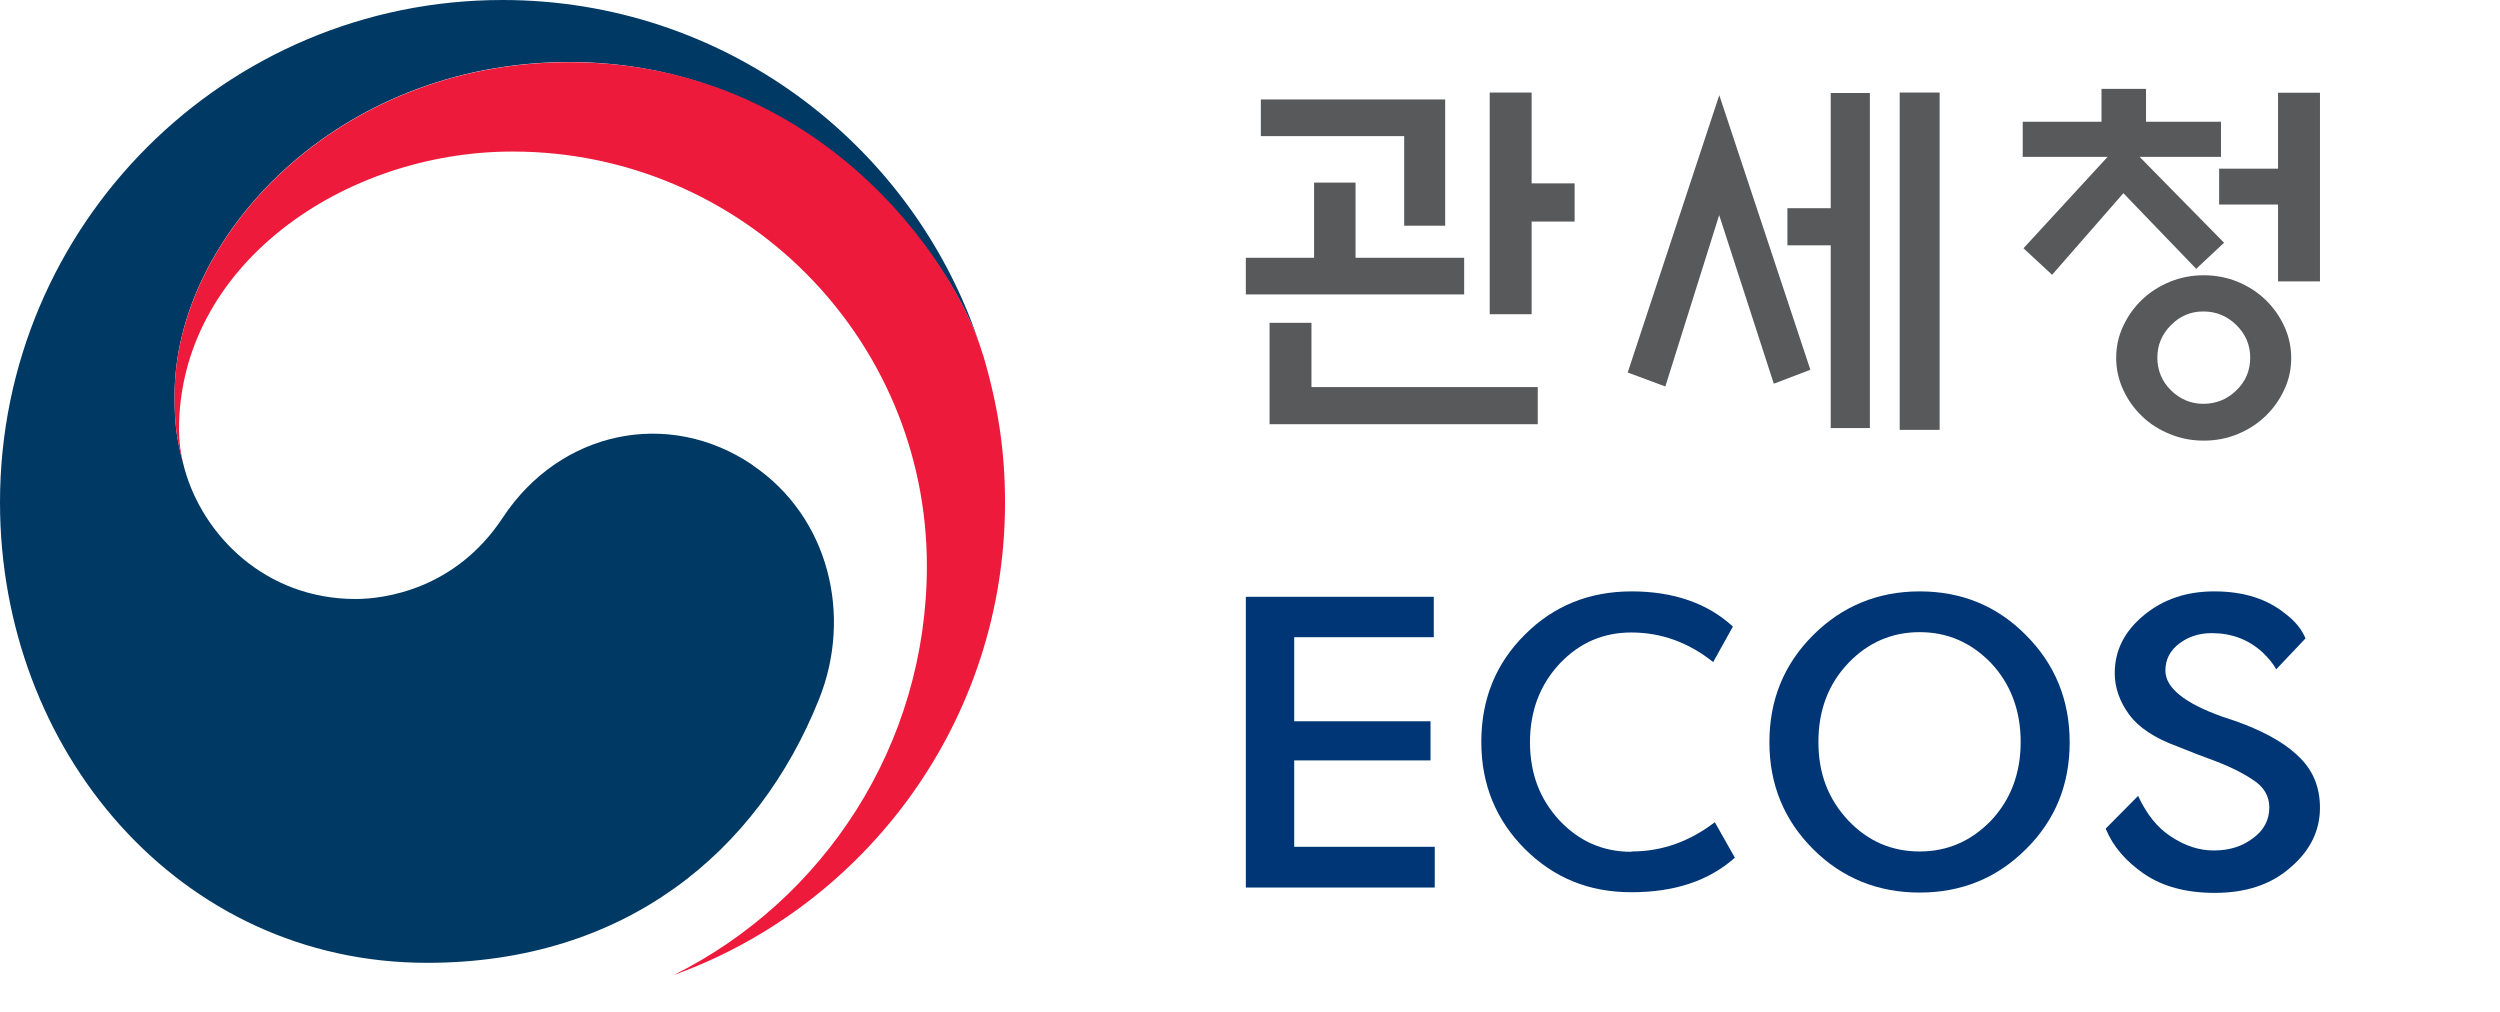
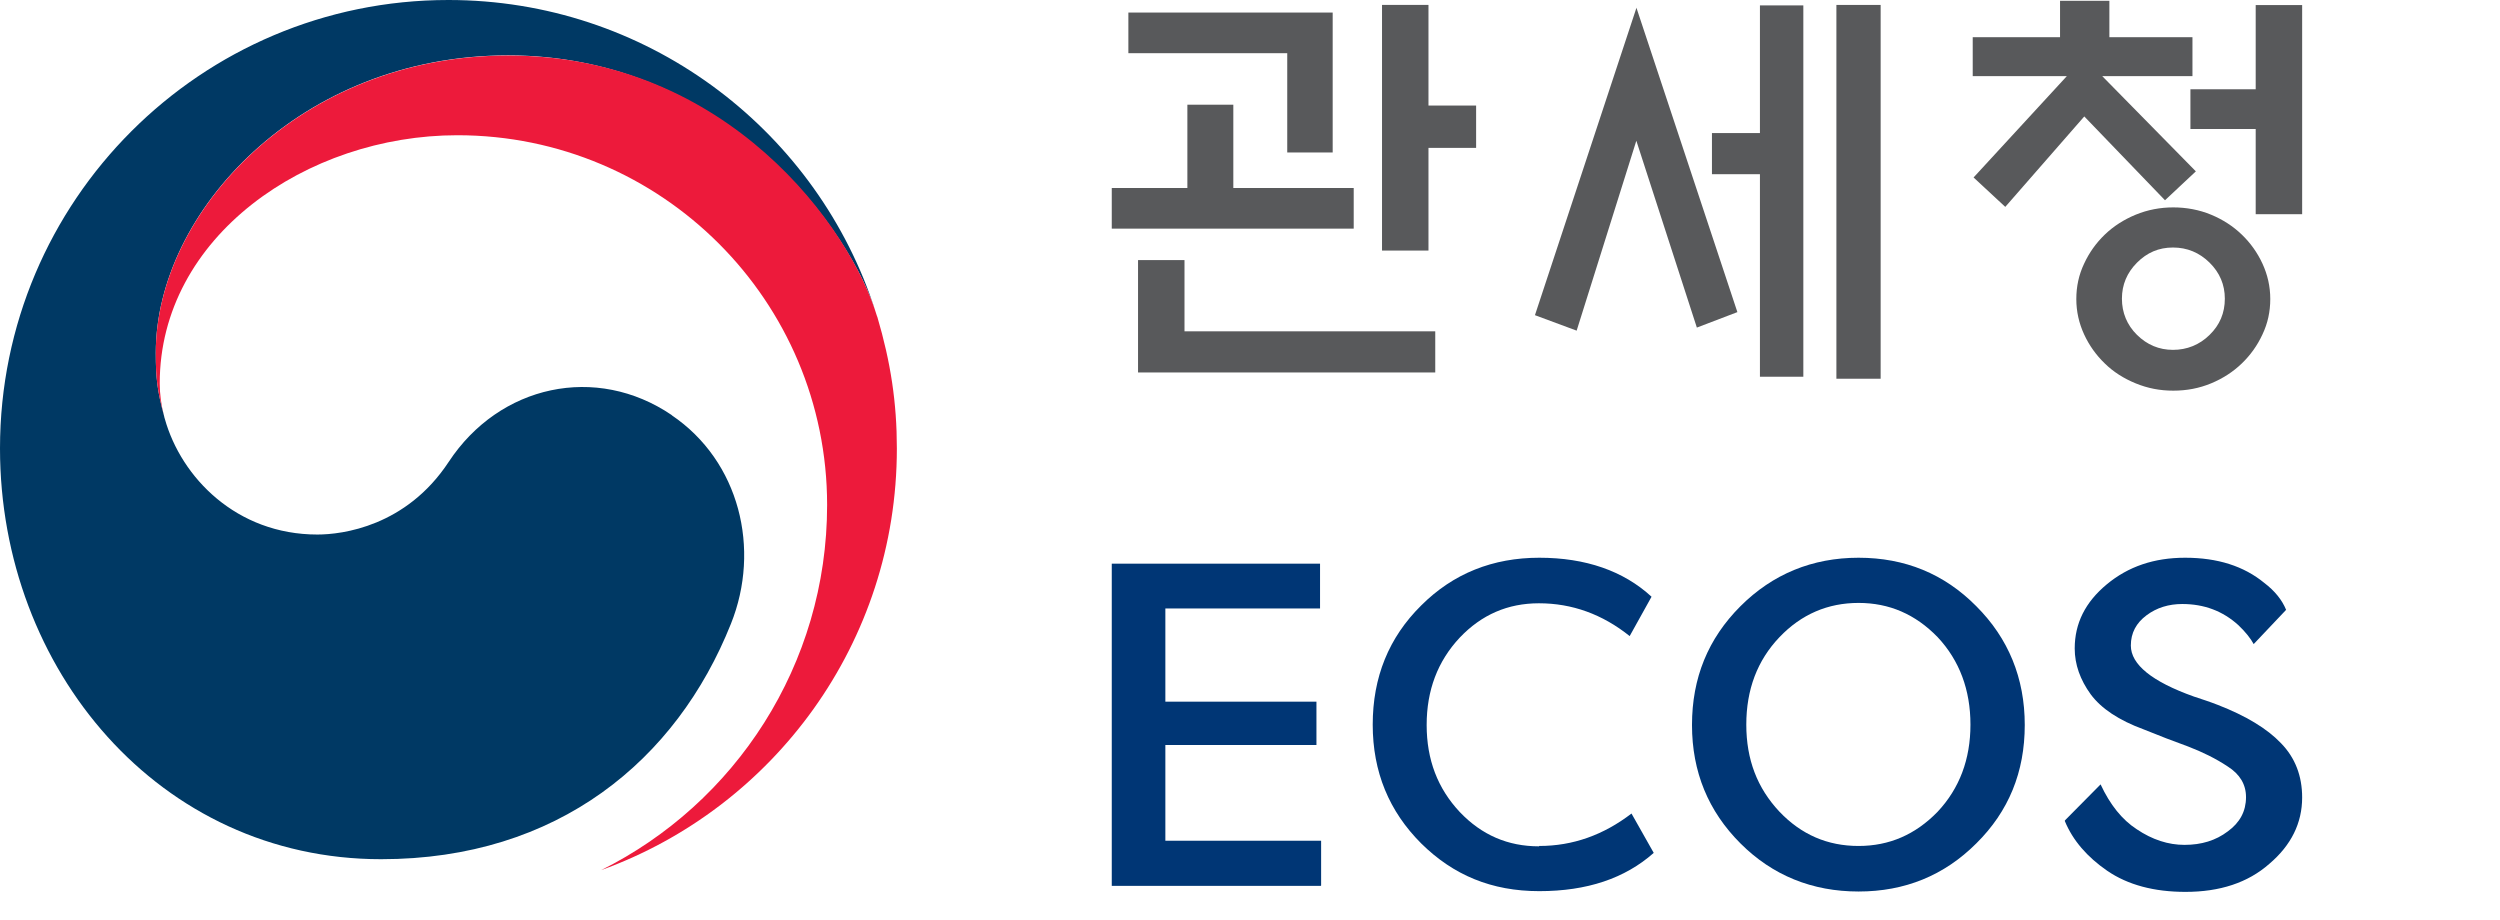
- <svg xmlns="http://www.w3.org/2000/svg" width="398" height="161" viewBox="0 0 398 161" fill="none">
-   <path d="M233.093 41.037V46.874H198.338V41.037H209.201V29.07H215.801V41.037H233.093ZM223.546 35.933V21.67H200.725V15.833H230.073V35.933H223.522H223.546ZM202.113 67.535V51.392H208.786V61.625H244.809V67.535H202.113ZM243.834 50.024H237.161V14.734H243.834V29.192H250.678V35.273H243.834V50.024Z" fill="#58595B" />
-   <path d="M273.694 15.101L288.21 58.865L282.389 61.088L273.694 34.248L265.12 61.527L259.129 59.305L273.718 15.125L273.694 15.101ZM291.449 14.808H297.684V68.146H291.449V39.059H284.556V33.149H291.449V14.783V14.808ZM302.433 14.734H308.79V68.439H302.433V14.734Z" fill="#58595B" />
-   <path d="M322.016 24.968V19.375H334.559V14.148H341.646V19.375H353.581V24.968H340.623L354.068 38.644L349.635 42.796L338.042 30.756L326.692 43.748L322.137 39.523L335.533 24.968H322.016ZM364.76 56.985C364.76 58.792 364.395 60.477 363.639 62.065C362.909 63.652 361.91 65.044 360.668 66.241C359.426 67.438 357.965 68.39 356.26 69.098C354.555 69.806 352.753 70.148 350.828 70.148C348.904 70.148 347.151 69.806 345.421 69.098C343.692 68.39 342.207 67.438 340.989 66.241C339.747 65.044 338.748 63.652 338.017 62.065C337.287 60.477 336.897 58.792 336.897 56.985C336.897 55.178 337.262 53.492 338.017 51.905C338.748 50.318 339.747 48.926 340.989 47.729C342.231 46.532 343.717 45.58 345.421 44.871C347.151 44.163 348.953 43.821 350.828 43.821C352.704 43.821 354.555 44.163 356.26 44.871C357.965 45.58 359.426 46.532 360.668 47.729C361.91 48.926 362.909 50.318 363.639 51.905C364.37 53.492 364.76 55.178 364.76 56.985ZM358.233 56.936C358.233 54.933 357.502 53.2 356.041 51.759C354.579 50.318 352.826 49.585 350.78 49.585C348.734 49.585 347.053 50.318 345.616 51.759C344.179 53.2 343.449 54.933 343.449 56.936C343.449 58.939 344.179 60.721 345.616 62.138C347.053 63.554 348.783 64.287 350.78 64.287C352.777 64.287 354.579 63.579 356.041 62.138C357.502 60.721 358.233 58.987 358.233 56.936ZM362.665 44.774V32.563H353.288V26.848H362.665V14.759H369.339V44.798H362.665V44.774Z" fill="#58595B" />
-   <path d="M228.362 141.294H198.338V95.008H228.258V101.441H206.038V114.83H227.741V121.053H206.038V134.808H228.413V141.241L228.362 141.294Z" fill="#003675" />
-   <path d="M259.752 135.553C264.569 135.553 268.967 133.983 272.999 130.894L276.193 136.548C272.056 140.212 266.611 142.044 259.752 142.044C252.893 142.044 247.396 139.741 242.788 135.187C238.181 130.58 235.825 124.927 235.825 118.122C235.825 111.317 238.128 105.612 242.788 101.006C247.396 96.399 253.103 94.148 259.752 94.148C266.402 94.148 271.847 96.033 275.878 99.749L272.737 105.403C268.81 102.262 264.464 100.692 259.7 100.692C255.249 100.692 251.48 102.314 248.338 105.612C245.144 109.014 243.574 113.202 243.574 118.175C243.574 123.147 245.144 127.283 248.338 130.685C251.48 133.983 255.249 135.605 259.7 135.605L259.752 135.553Z" fill="#003675" />
-   <path d="M305.617 94.148C312.266 94.148 317.921 96.452 322.529 101.11C327.136 105.717 329.492 111.422 329.492 118.175C329.492 124.927 327.188 130.58 322.529 135.187C317.921 139.793 312.266 142.096 305.617 142.096C298.968 142.096 293.261 139.793 288.653 135.187C284.046 130.58 281.689 124.927 281.689 118.175C281.689 111.422 283.993 105.769 288.653 101.11C293.261 96.504 298.968 94.148 305.617 94.148ZM305.617 135.553C310.015 135.553 313.785 133.93 316.979 130.633C320.12 127.283 321.691 123.095 321.691 118.122C321.691 113.15 320.12 108.91 316.979 105.56C313.785 102.262 310.015 100.639 305.617 100.639C301.219 100.639 297.397 102.262 294.255 105.56C291.062 108.91 289.491 113.097 289.491 118.122C289.491 123.147 291.062 127.23 294.255 130.633C297.397 133.93 301.167 135.553 305.617 135.553Z" fill="#003675" />
-   <path d="M335.253 131.889L340.384 126.707C341.745 129.638 343.473 131.784 345.567 133.145C347.819 134.663 350.123 135.396 352.426 135.396C354.887 135.396 356.929 134.768 358.657 133.459C360.385 132.203 361.275 130.58 361.275 128.539C361.275 126.707 360.385 125.241 358.657 124.142C356.929 122.99 354.992 122.048 352.95 121.263C350.908 120.53 348.761 119.693 346.562 118.803C343.002 117.494 340.489 115.819 338.97 113.778C337.452 111.684 336.667 109.485 336.667 107.182C336.667 103.57 338.185 100.534 341.274 97.97C344.363 95.405 348.081 94.148 352.531 94.148C357.191 94.148 360.961 95.352 363.893 97.76C365.411 98.912 366.458 100.22 367.034 101.634L362.374 106.554C361.955 105.769 361.222 104.827 360.175 103.832C357.924 101.791 355.254 100.796 352.112 100.796C350.175 100.796 348.447 101.32 346.981 102.419C345.515 103.518 344.73 104.931 344.73 106.764C344.73 109.485 347.766 111.946 353.788 114.092C354.887 114.458 356.039 114.825 357.243 115.296C361.275 116.866 364.311 118.698 366.301 120.792C368.343 122.886 369.338 125.503 369.338 128.591C369.338 132.255 367.767 135.448 364.626 138.118C361.537 140.84 357.505 142.148 352.583 142.148C348.081 142.148 344.311 141.154 341.326 139.112C338.447 137.123 336.405 134.768 335.253 131.994V131.889Z" fill="#003675" />
+ <svg xmlns="http://www.w3.org/2000/svg" width="446" height="164" viewBox="0 0 446 164" fill="none">
+   <path d="M241.501 33.54V40.789H198.338V33.54H211.828V18.678H220.025V33.54H241.501ZM229.644 27.201V9.489H201.302V2.24H237.75V27.201H229.613H229.644ZM203.026 66.448V46.4H211.314V59.108H256.049V66.448H203.026ZM254.84 44.701H246.552V0.875H254.84V18.83H263.339V26.382H254.84V44.701Z" fill="#58595B" />
+   <path d="M291.922 1.33L309.949 55.681L302.72 58.441L291.922 25.108L281.275 58.987L273.834 56.227L291.952 1.36L291.922 1.33ZM313.972 0.966H321.715V67.206H313.972V31.083H305.412V23.744H313.972V0.936V0.966ZM327.613 0.875H335.508V67.57H327.613V0.875Z" fill="#58595B" />
+   <path d="M351.934 13.585V6.639H367.511V0.148H376.313V6.639H391.134V13.585H375.042L391.739 30.569L386.234 35.725L371.836 20.773L357.741 36.908L352.085 31.661L368.721 13.585H351.934ZM405.017 53.347C405.017 55.591 404.564 57.684 403.626 59.655C402.719 61.627 401.478 63.355 399.936 64.842C398.393 66.328 396.578 67.511 394.461 68.39C392.344 69.27 390.105 69.694 387.716 69.694C385.326 69.694 383.149 69.27 381.001 68.39C378.854 67.511 377.008 66.328 375.496 64.842C373.954 63.355 372.713 61.627 371.806 59.655C370.899 57.684 370.415 55.591 370.415 53.347C370.415 51.102 370.868 49.01 371.806 47.038C372.713 45.067 373.954 43.338 375.496 41.852C377.039 40.366 378.884 39.183 381.001 38.303C383.149 37.424 385.387 36.999 387.716 36.999C390.045 36.999 392.344 37.424 394.461 38.303C396.578 39.183 398.393 40.366 399.936 41.852C401.478 43.338 402.719 45.067 403.626 47.038C404.533 49.01 405.017 51.102 405.017 53.347ZM396.911 53.286C396.911 50.799 396.004 48.646 394.189 46.856C392.374 45.067 390.196 44.157 387.655 44.157C385.115 44.157 383.028 45.067 381.243 46.856C379.458 48.646 378.551 50.799 378.551 53.286C378.551 55.773 379.458 57.987 381.243 59.746C383.028 61.505 385.175 62.415 387.655 62.415C390.136 62.415 392.374 61.536 394.189 59.746C396.004 57.987 396.911 55.834 396.911 53.286ZM402.416 38.182V23.017H390.771V15.92H402.416V0.907H410.704V38.212H402.416V38.182Z" fill="#58595B" />
+   <path d="M235.624 158.044H198.338V100.562H235.496V108.551H207.9V125.179H234.854V132.908H207.9V149.99H235.688V157.979L235.624 158.044Z" fill="#003675" />
+   <path d="M274.608 150.92C280.59 150.92 286.052 148.97 291.059 145.134L295.025 152.155C289.888 156.706 283.126 158.981 274.608 158.981C266.09 158.981 259.263 156.12 253.541 150.465C247.819 144.744 244.893 137.724 244.893 129.273C244.893 120.822 247.754 113.736 253.541 108.016C259.263 102.295 266.35 99.5 274.608 99.5C282.866 99.5 289.628 101.84 294.635 106.456L290.734 113.476C285.857 109.576 280.46 107.626 274.543 107.626C269.016 107.626 264.334 109.641 260.433 113.736C256.467 117.962 254.516 123.162 254.516 129.338C254.516 135.513 256.467 140.649 260.433 144.874C264.334 148.97 269.016 150.985 274.543 150.985L274.608 150.92Z" fill="#003675" />
+   <path d="M331.567 99.5C339.825 99.5 346.847 102.36 352.569 108.146C358.291 113.866 361.217 120.952 361.217 129.338C361.217 137.724 358.356 144.744 352.569 150.465C346.847 156.186 339.825 159.046 331.567 159.046C323.309 159.046 316.222 156.186 310.5 150.465C304.778 144.744 301.852 137.724 301.852 129.338C301.852 120.952 304.713 113.931 310.5 108.146C316.222 102.425 323.309 99.5 331.567 99.5ZM331.567 150.92C337.029 150.92 341.71 148.905 345.677 144.809C349.578 140.649 351.529 135.449 351.529 129.273C351.529 123.097 349.578 117.832 345.677 113.671C341.71 109.576 337.029 107.561 331.567 107.561C326.105 107.561 321.358 109.576 317.457 113.671C313.491 117.832 311.54 123.032 311.54 129.273C311.54 135.514 313.491 140.584 317.457 144.809C321.358 148.905 326.04 150.92 331.567 150.92Z" fill="#003675" />
+   <path d="M368.373 146.37L374.745 139.934C376.436 143.574 378.582 146.24 381.183 147.93C383.978 149.815 386.839 150.725 389.7 150.725C392.757 150.725 395.292 149.945 397.438 148.32C399.584 146.76 400.689 144.744 400.689 142.209C400.689 139.934 399.584 138.114 397.438 136.749C395.292 135.318 392.887 134.148 390.351 133.173C387.815 132.263 385.149 131.223 382.418 130.118C377.996 128.493 374.875 126.413 372.99 123.877C371.104 121.277 370.129 118.547 370.129 115.687C370.129 111.201 372.014 107.431 375.851 104.245C379.687 101.06 384.304 99.5 389.831 99.5C395.618 99.5 400.299 100.995 403.94 103.985C405.826 105.416 407.127 107.041 407.842 108.796L402.055 114.907C401.535 113.931 400.624 112.761 399.324 111.526C396.528 108.991 393.212 107.756 389.31 107.756C386.905 107.756 384.759 108.406 382.938 109.771C381.117 111.136 380.142 112.891 380.142 115.167C380.142 118.547 383.913 121.602 391.391 124.267C392.757 124.722 394.187 125.177 395.683 125.763C400.689 127.713 404.461 129.988 406.931 132.588C409.467 135.188 410.703 138.439 410.703 142.274C410.703 146.825 408.752 150.79 404.851 154.105C401.014 157.486 396.008 159.111 389.896 159.111C384.304 159.111 379.622 157.876 375.916 155.34C372.339 152.87 369.804 149.945 368.373 146.5V146.37Z" fill="#003675" />
  <path d="M119.851 74.06C106.365 64.89 89.099 68.643 80.042 82.411C72.453 93.922 61.054 95.361 56.625 95.361C42.208 95.361 32.333 85.204 29.399 74.709C29.399 74.709 29.342 74.511 29.314 74.426C29.314 74.314 29.258 74.201 29.229 74.06C28.073 69.687 27.79 67.599 27.79 62.915C27.79 37.806 53.549 9.875 90.65 9.875C127.751 9.875 150.379 38.793 155.965 54.875C155.88 54.593 155.796 54.31 155.683 54.028C144.905 22.599 115.083 0 79.986 0C35.831 0 0 35.803 0 79.984C0 119.483 28.496 153.282 67.995 153.282C99.509 153.282 120.698 135.621 130.403 111.273C135.736 97.956 131.955 82.298 119.851 74.088V74.06Z" fill="#003964" />
  <path d="M156.473 56.458C151.79 40.772 129.896 9.906 90.651 9.906C53.55 9.906 27.791 37.865 27.791 62.947C27.791 67.602 28.073 69.69 29.23 74.091C28.75 72.173 28.496 70.254 28.496 68.392C28.496 42.239 54.679 24.126 81.594 24.126C118.018 24.126 147.558 53.665 147.558 90.088C147.558 118.64 131.109 143.355 107.241 155.232C138.022 144.116 160 114.634 160 80.016C160 71.834 158.9 64.612 156.502 56.486L156.473 56.458Z" fill="#ED1A3B" />
</svg>
